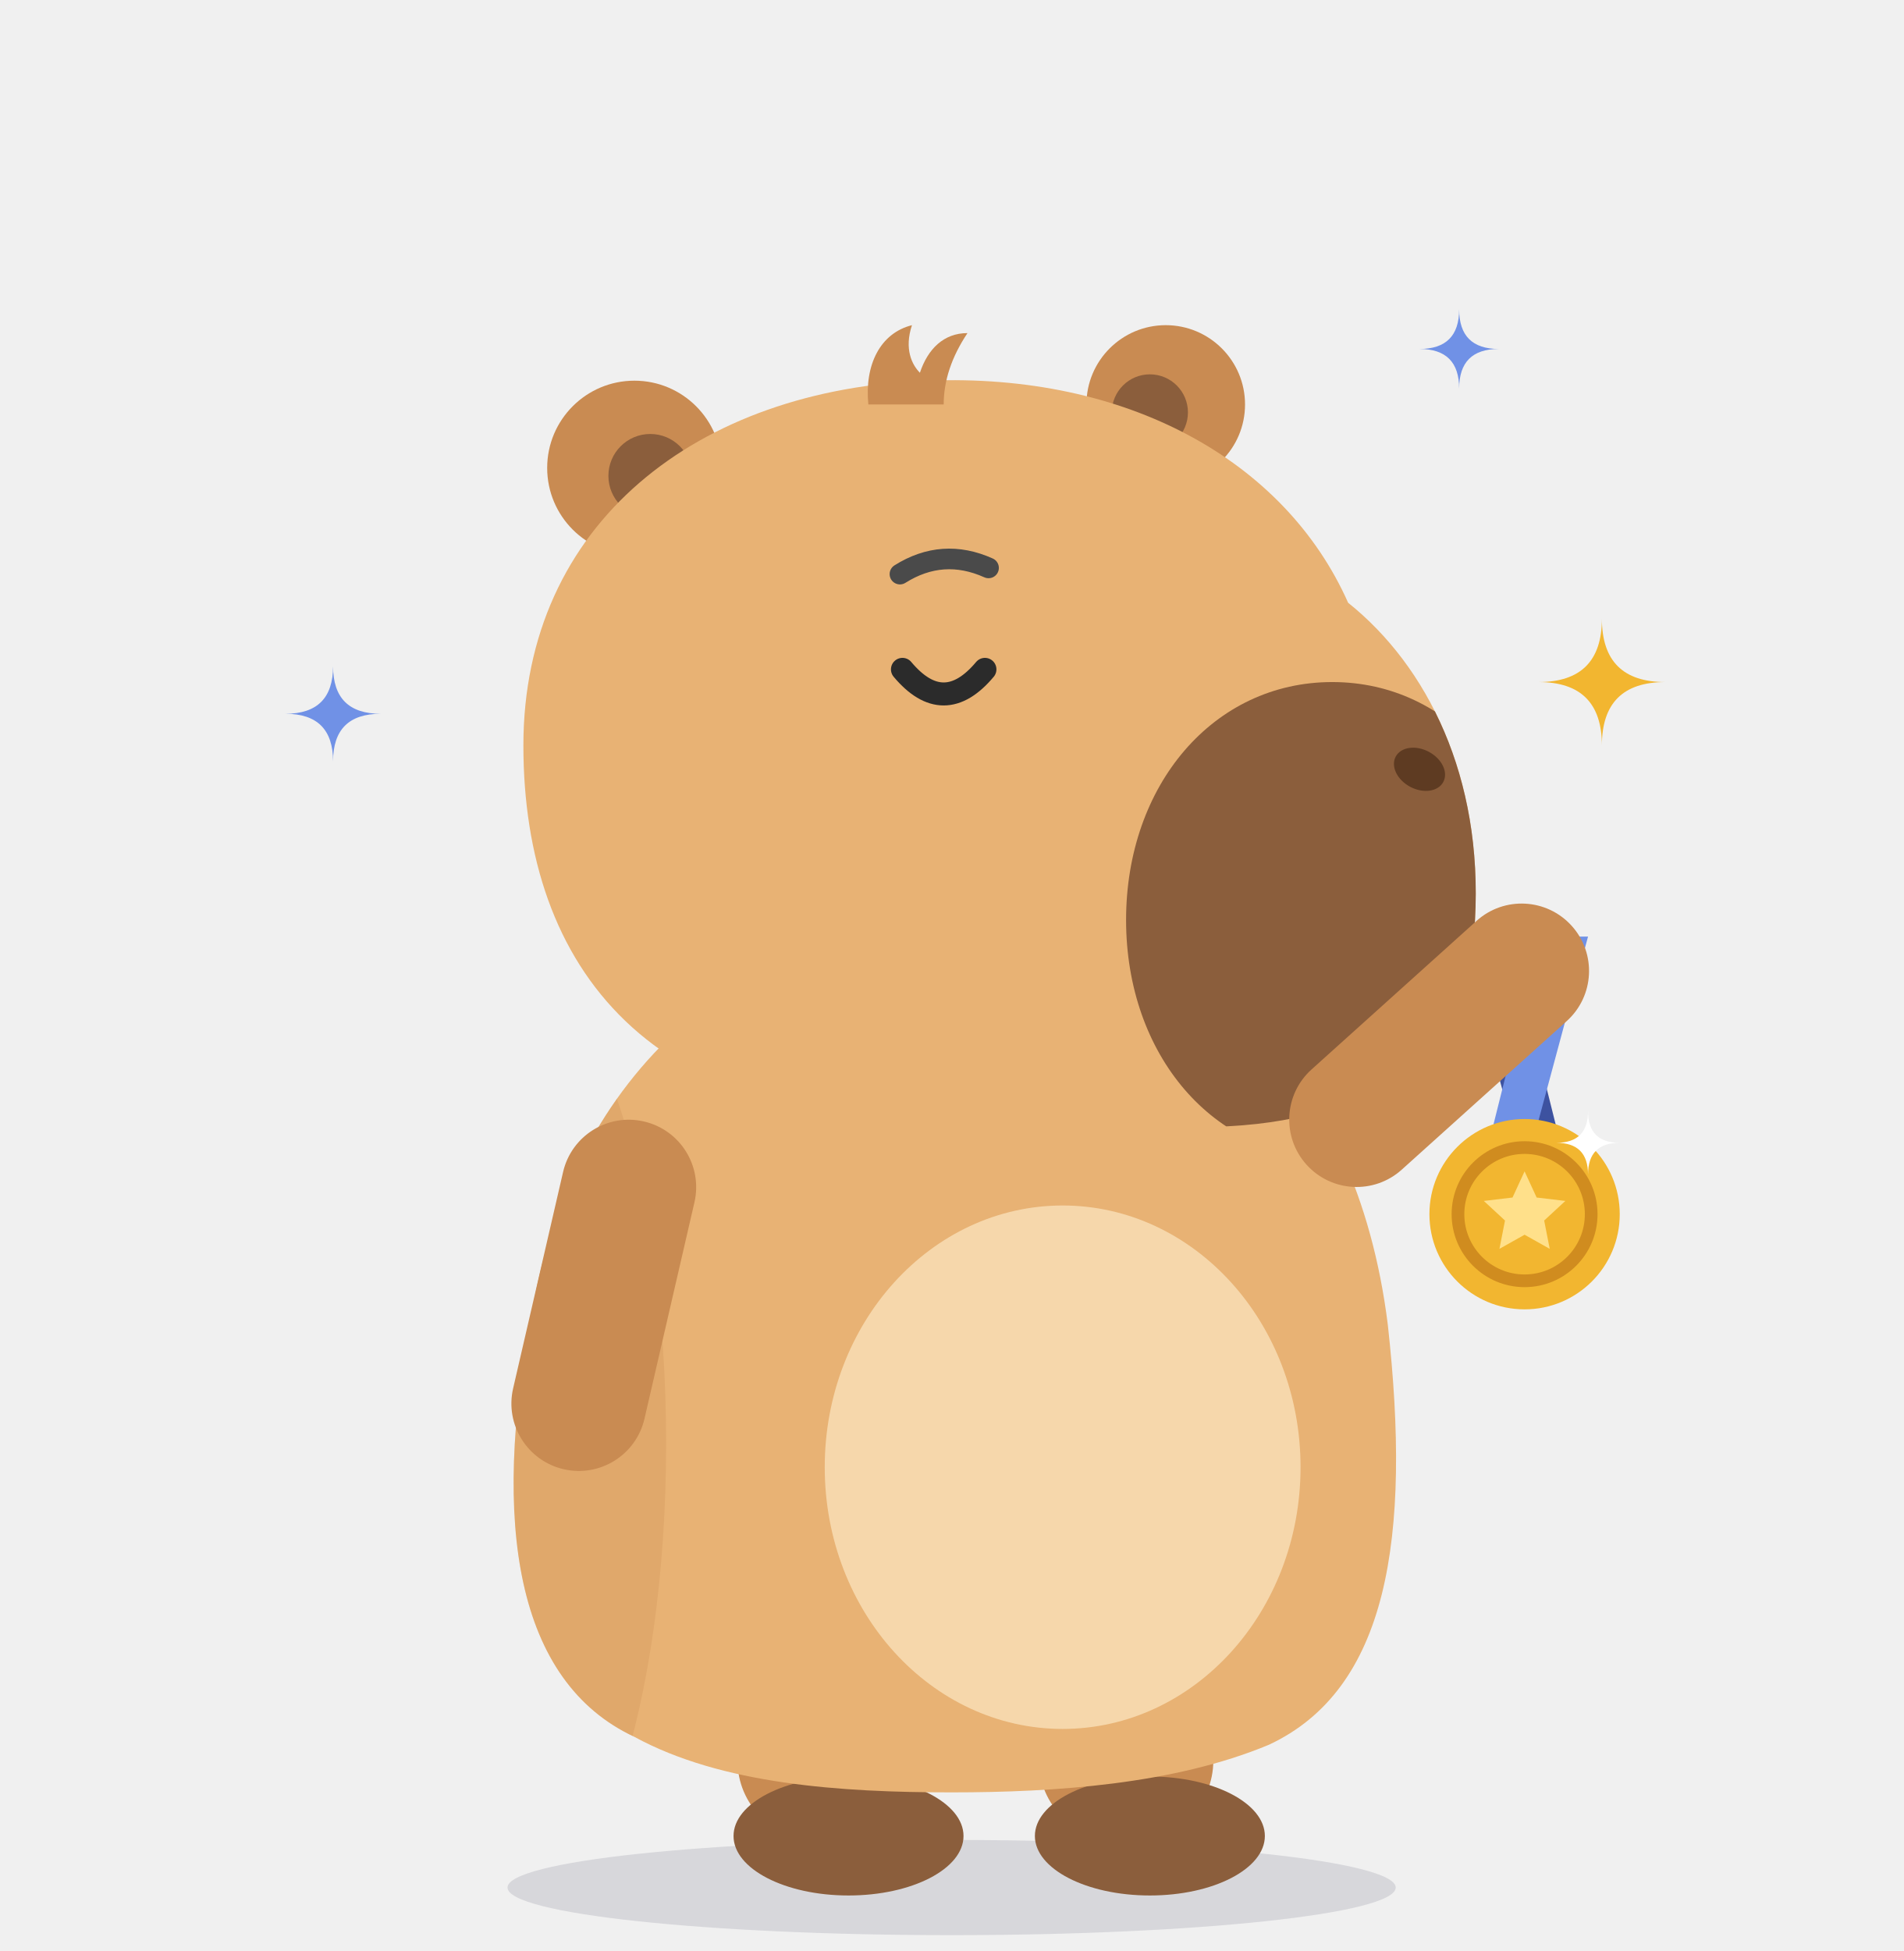
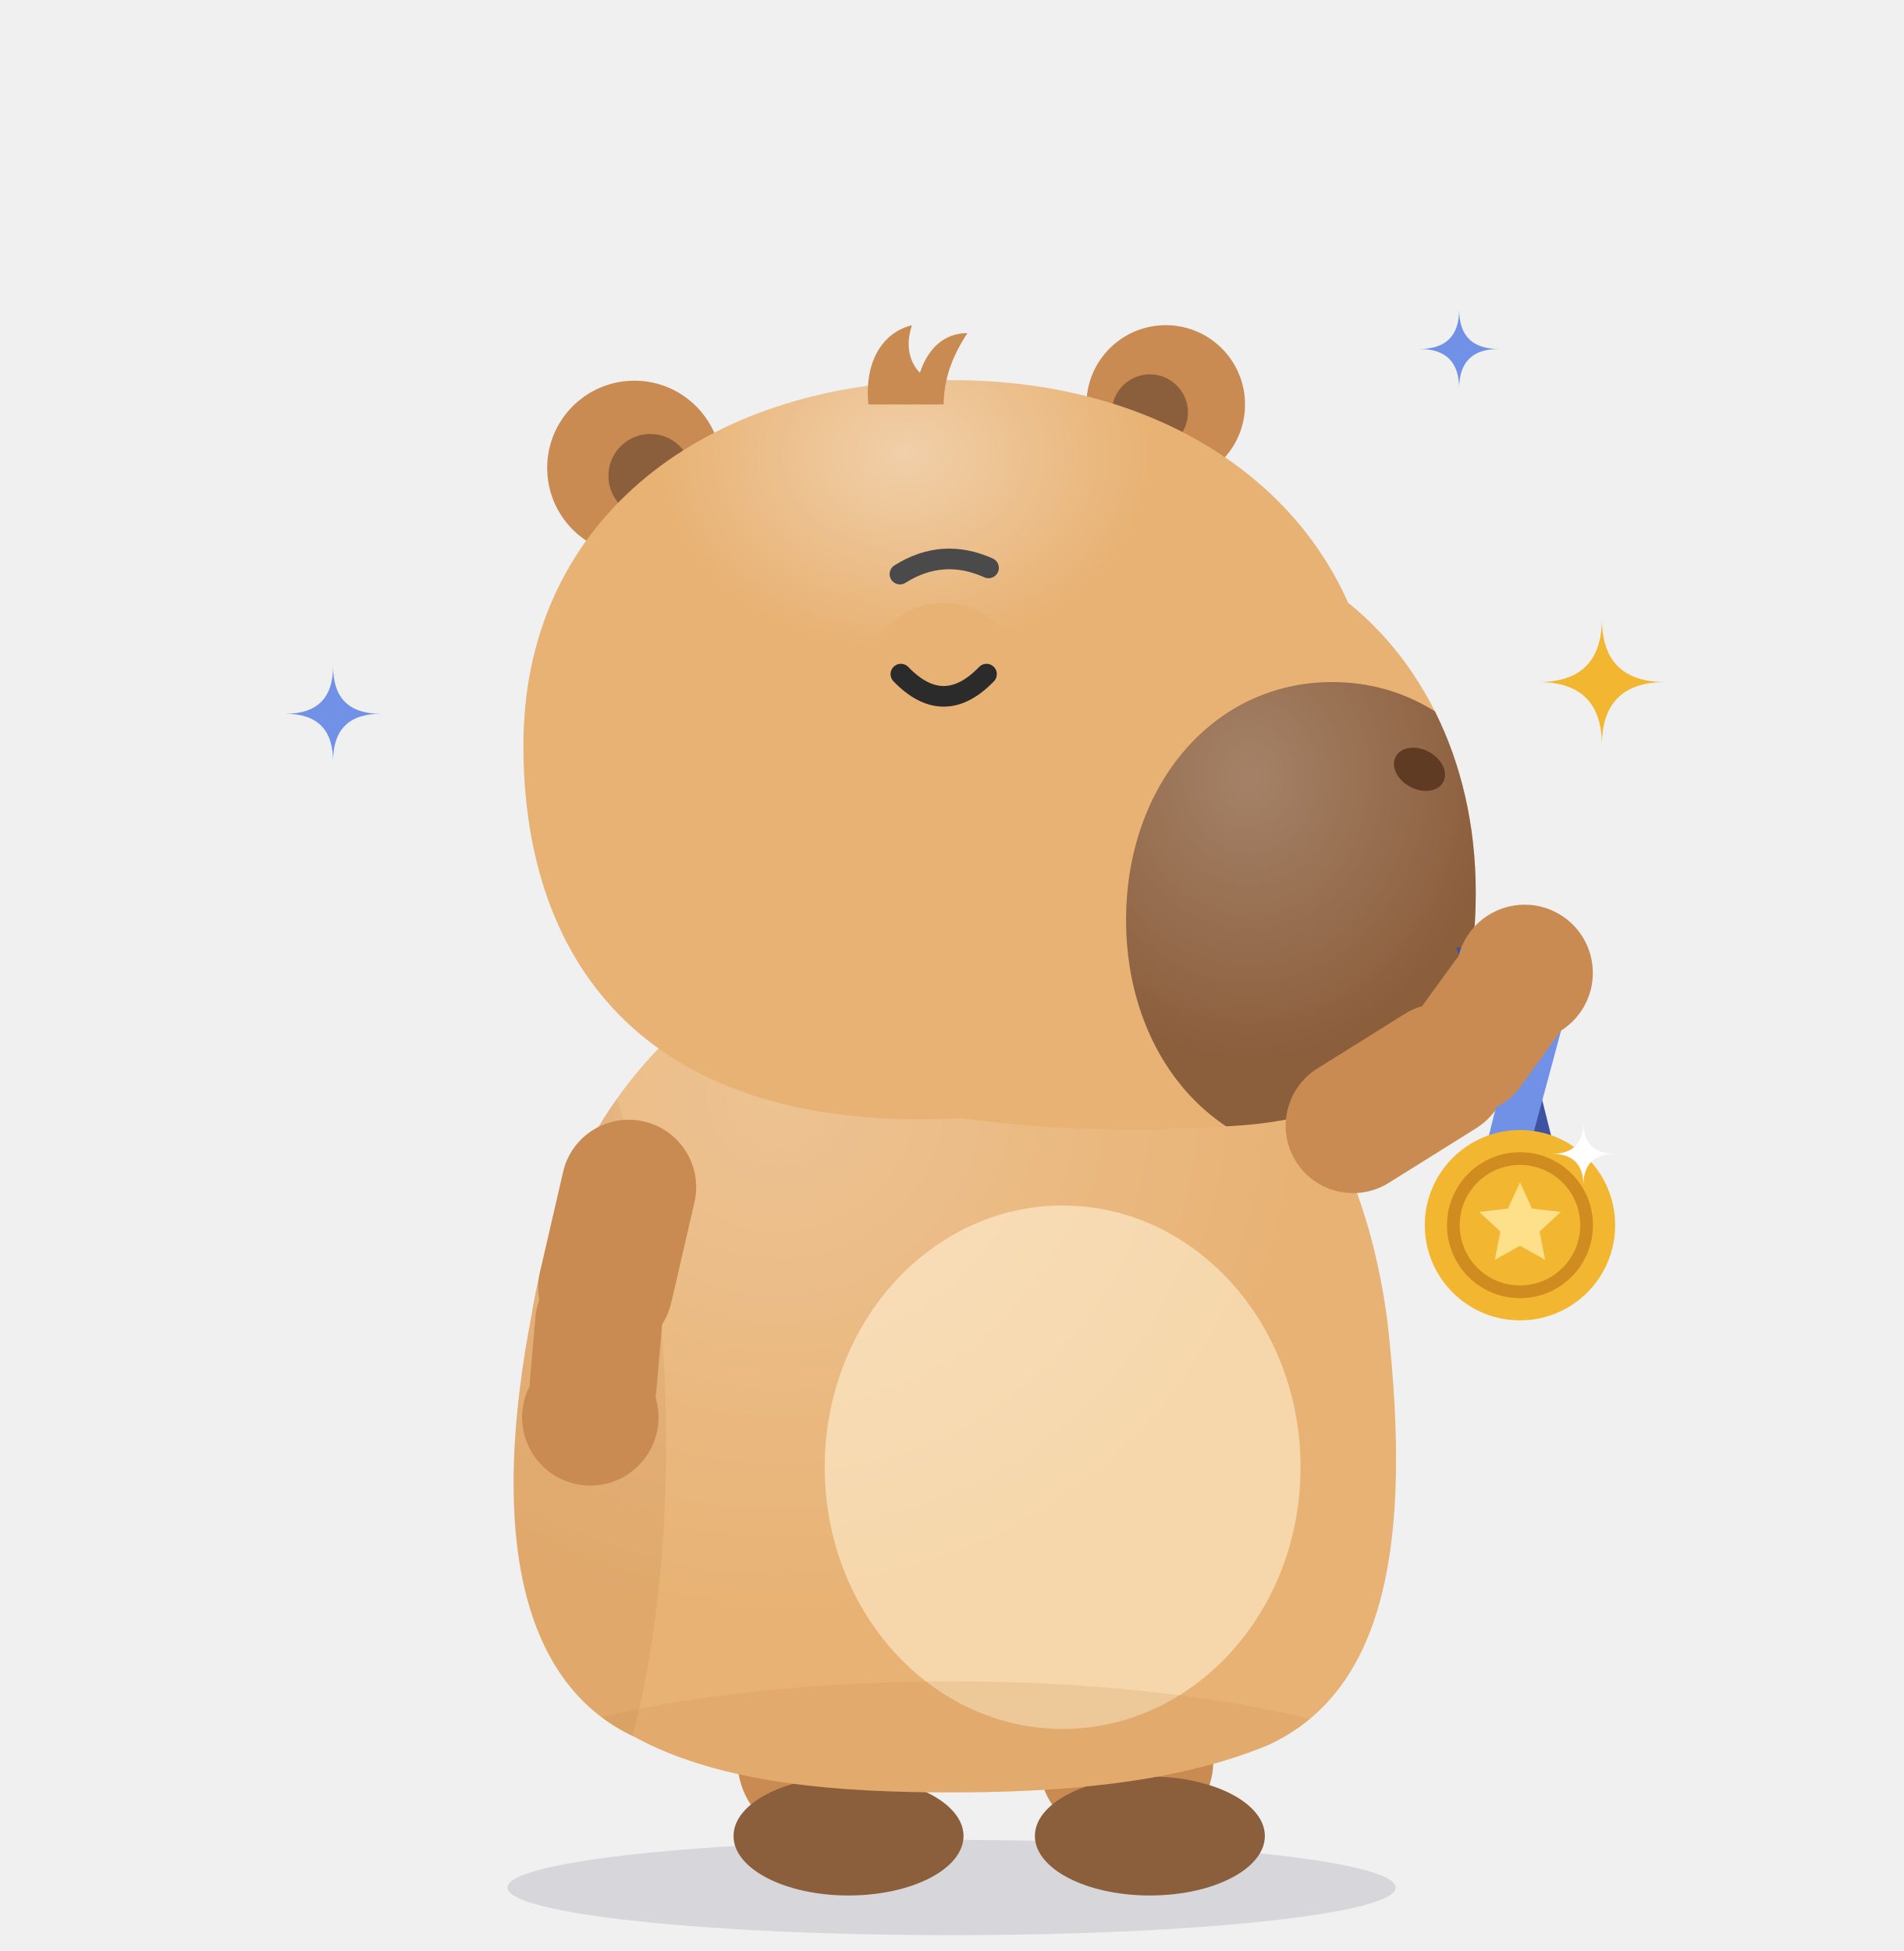
<svg xmlns="http://www.w3.org/2000/svg" viewBox="-20 -26 240 246" width="480" height="492">
  <defs>
    <clipPath id="mascot-body-_R_0_">
      <path d="M103 90C131 90 151 109 155 141C158 168 155 187 140 194C128 199 113 200 100 200C86 200 71 199 60 193C45 186 42 166 47 140C52 109 74 90 103 90Z" />
    </clipPath>
    <clipPath id="mascot-body-_R_0_-head">
      <path d="M97 22C122 21 142 32 150 50C160 58 167 72 166 90C165 106 154 115 135 116C119 117 109 116 101 115C62 117 46 96 46 68C46 40 68 23 97 22Z" />
    </clipPath>
+     <clipPath id="mascot-body-_R_0_-eye">
+       <circle r="10" />
+     </clipPath>
+     <radialGradient id="mascot-body-_R_0_-shine" cx="0.4" cy="0.1" r="0.26">
+       <stop offset="0" stop-color="#FFFFFF" stop-opacity="0.38" />
+       <stop offset="1" stop-color="#FFFFFF" stop-opacity="0" />
+     </radialGradient>
+     <radialGradient id="mascot-body-_R_0_-soft" cx="0.3" cy="0.2" r="0.6">
+       <stop offset="0" stop-color="#FFFFFF" stop-opacity="0.22" />
+       <stop offset="1" stop-color="#FFFFFF" stop-opacity="0" />
+     </radialGradient>
  </defs>
  <g data-layer="scene-back" />
  <g transform="translate(100 212)">
    <g>
      <g data-part="shadow">
        <g transform="translate(-100 -212)">
          <ellipse cx="100" cy="212" rx="56" ry="6" fill="rgba(27, 33, 66, 0.12)" />
        </g>
      </g>
    </g>
  </g>
  <g transform="translate(0 0)">
    <g transform="translate(100 212)">
      <g>
        <g data-part="whole">
          <g transform="translate(-100 -212)">
            <g>
              <g transform="translate(84 186)">
                <g>
                  <g data-part="leg-left">
                    <rect x="-11" y="-10" width="22" height="30" rx="10" fill="#C98B52" />
                    <ellipse cx="3" cy="19.5" rx="14.5" ry="7.5" fill="#8B5E3C" />
                  </g>
                </g>
              </g>
              <g transform="translate(122 186)">
                <g>
                  <g data-part="leg-right">
                    <rect x="-11" y="-10" width="22" height="30" rx="10" fill="#C98B52" />
                    <ellipse cx="3" cy="19.5" rx="14.5" ry="7.5" fill="#8B5E3C" />
                  </g>
                </g>
              </g>
              <g transform="translate(100 211)">
                <g>
                  <g data-part="torso">
                    <g transform="translate(-100 -211)">
                      <path d="M103 90C131 90 151 109 155 141C158 168 155 187 140 194C128 199 113 200 100 200C86 200 71 199 60 193C45 186 42 166 47 140C52 109 74 90 103 90Z" fill="#E8B274" />
                      <g clip-path="url(#mascot-body-_R_0_)">
                        <ellipse cx="114" cy="159" rx="30" ry="33" fill="#F6D7AB" />
                        <ellipse cx="44" cy="156" rx="20" ry="60" fill="#C98B52" opacity="0.26" />
+                         <ellipse cx="100" cy="206" rx="70" ry="20" fill="#C98B52" opacity="0.2" />
+                         <path d="M103 90C131 90 151 109 155 141C158 168 155 187 140 194C128 199 113 200 100 200C86 200 71 199 60 193C45 186 42 166 47 140C52 109 74 90 103 90Z" fill="url(#mascot-body-_R_0_-soft)" />
                      </g>
                      <g transform="translate(102 112)">
                        <g>
                          <g data-part="head">
                            <g transform="translate(-102 -112)">
-                               <g>
-                                 <circle cx="60" cy="33" r="11" fill="#C98B52" />
-                                 <circle cx="62" cy="34" r="5.28" fill="#8B5E3C" />
+                               <g transform="translate(63.3 41.25)">
+                                 <g>
+                                   <g data-part="ear">
+                                     <g transform="translate(-63.3 -41.25)">
+                                       <circle cx="60" cy="33" r="11" fill="#C98B52" />
+                                       <circle cx="62" cy="34" r="5.28" fill="#8B5E3C" />
+                                     </g>
+                                   </g>
+                                 </g>
                              </g>
-                               <g>
-                                 <circle cx="127" cy="25" r="10" fill="#C98B52" />
-                                 <circle cx="125" cy="26" r="4.8" fill="#8B5E3C" />
+                               <g transform="translate(124 32.5)">
+                                 <g>
+                                   <g data-part="ear">
+                                     <g transform="translate(-124 -32.5)">
+                                       <circle cx="127" cy="25" r="10" fill="#C98B52" />
+                                       <circle cx="125" cy="26" r="4.8" fill="#8B5E3C" />
+                                     </g>
+                                   </g>
+                                 </g>
                              </g>
                              <path d="M97 22C122 21 142 32 150 50C160 58 167 72 166 90C165 106 154 115 135 116C119 117 109 116 101 115C62 117 46 96 46 68C46 40 68 23 97 22Z" fill="#E8B274" />
-                               <path d="M89.5 25C89 20 91 16 95 15C94 18 95 20 96 21C97 18 99 16 102 16C100 19 99 22 99 25Z" fill="#C98B52" />
-                               <path d="M148 60C163 60 174 73 174 90C174 107 163 120 148 120C133 120 122 107 122 90C122 73 133 60 148 60Z" fill="#8B5E3C" clip-path="url(#mascot-body-_R_0_-head)" />
+                               <path d="M97 22C122 21 142 32 150 50C160 58 167 72 166 90C165 106 154 115 135 116C119 117 109 116 101 115C62 117 46 96 46 68C46 40 68 23 97 22Z" fill="url(#mascot-body-_R_0_-shine)" />
+                               <g transform="translate(94.5 25)">
+                                 <g>
+                                   <g data-part="tuft">
+                                     <g transform="translate(-94.5 -25)">
+                                       <path d="M89.5 25C89 20 91 16 95 15C94 18 95 20 96 21C97 18 99 16 102 16C100 19 99 22 99 25Z" fill="#C98B52" />
+                                     </g>
+                                   </g>
+                                 </g>
+                               </g>
+                               <g clip-path="url(#mascot-body-_R_0_-head)">
+                                 <path d="M148 60C163 60 174 73 174 90C174 107 163 120 148 120C133 120 122 107 122 90C122 73 133 60 148 60Z" fill="#8B5E3C" />
+                                 <path d="M148 60C163 60 174 73 174 90C174 107 163 120 148 120C133 120 122 107 122 90C122 73 133 60 148 60Z" fill="url(#mascot-body-_R_0_-soft)" />
+                               </g>
                              <ellipse cx="159" cy="71" rx="3.4" ry="2.5" transform="rotate(28 159 71)" fill="#5E3B22" />
                              <g transform="translate(99 60)">
-                                 <g>
+                                 <g transform="translate(0 0) rotate(0)">
                                  <g data-part="eyes">
                                    <g transform="translate(-99 -60)">
                                      <g transform="translate(99 60)">
-                                         <path d="M-5.2 -1.6Q0 4.6 5.2 -1.6" fill="none" stroke="#2B2B2B" stroke-linecap="round" stroke-linejoin="round" stroke-width="2.9" />
+                                         <g clip-path="url(#mascot-body-_R_0_-eye)">
+                                           <ellipse rx="4.8" ry="6.6" fill="#2B2B2B" transform="scale(1)" />
+                                           <circle cx="1.8" cy="-2.9" r="1.7" fill="#FFFFFF" opacity="0" />
+                                           <g transform="translate(0 0)">
+                                             <path d="M-11 24H11V10Q0 4 -11 10Z" fill="#E8B274" />
+                                           </g>
+                                           <g transform="translate(0 14)">
+                                             <g data-part="lid">
+                                               <path d="M-11 -24H11V-8.5Q0 -5.5 -11 -8.5Z" fill="#E8B274" />
+                                             </g>
+                                           </g>
+                                         </g>
+                                         <path d="M-5.4 0.6Q0 3.4 5.4 0.6" fill="none" stroke="#2B2B2B" stroke-width="2.6" stroke-linecap="round" opacity="0" />
+                                         <path d="M-5.4 -1Q0 4.6 5.4 -1" fill="none" stroke="#2B2B2B" stroke-width="2.6" stroke-linecap="round" />
                                      </g>
                                    </g>
                                  </g>
                                </g>
                              </g>
                              <g data-part="brows">
                                <path d="M-5.6 1Q0 -2 5.6 1" transform="translate(99 45) rotate(-4)" fill="none" stroke="#4A4A4A" stroke-width="2.6" stroke-linecap="round" />
                              </g>
                            </g>
                          </g>
                        </g>
                      </g>
                      <g transform="translate(60 124)">
                        <g transform="translate(-0.6 -0.8) rotate(13)">
                          <g data-part="arm-left">
-                             <rect x="-8.5" y="-8" width="17" height="45" rx="8.5" fill="#C98B52" />
+                             <rect x="-8.5" y="-8" width="17" height="30" rx="8.5" fill="#C98B52" />
+                             <g transform="translate(0 17)">
+                               <g transform="rotate(-8)">
+                                 <g data-part="forearm-left">
+                                   <rect x="-8" y="-7" width="16" height="24" rx="8" fill="#C98B52" />
+                                   <circle cy="13" r="8.6" fill="#C98B52" />
+                                 </g>
+                               </g>
+                             </g>
                          </g>
                        </g>
                      </g>
                      <g transform="translate(145 124)">
-                         <g transform="translate(5.7 -8.5) rotate(-132)">
+                         <g transform="translate(5.2 -7.8) rotate(-122)">
                          <g data-part="arm-right">
-                             <g transform="translate(0 29) rotate(132)" data-prop="medal">
-                               <g>
-                                 <path d="M-8 -4L-1 22L4 20L-2 -4Z" fill="#3D52A0" />
-                                 <path d="M8 -4L1 22L-4 20L2 -4Z" fill="#7091E6" />
-                                 <circle cx="0" cy="31" r="12" fill="#F2B630" />
-                                 <circle cx="0" cy="31" r="8.4" fill="none" stroke="#D08C1F" stroke-width="1.6" />
-                                 <path d="M0.00 25.60L1.52 28.90L5.14 29.33L2.47 31.80L3.17 35.37L0.00 33.59L-3.17 35.37L-2.47 31.80L-5.14 29.33L-1.52 28.90Z" fill="#FFE08A" />
-                                 <path d="M8 18Q8 22 12 22Q8 22 8 26Q8 22 4 22Q8 22 8 18Z" fill="#FFFFFF" />
+                             <rect x="-8.5" y="-8" width="17" height="30" rx="8.5" fill="#C98B52" />
+                             <g transform="translate(0 17)">
+                               <g transform="rotate(-22)">
+                                 <g data-part="forearm-right">
+                                   <g transform="translate(0 12) rotate(144)" data-prop="medal">
+                                     <g>
+                                       <path d="M-8 -4L-1 22L4 20L-2 -4Z" fill="#3D52A0" />
+                                       <path d="M8 -4L1 22L-4 20L2 -4Z" fill="#7091E6" />
+                                       <circle cx="0" cy="31" r="12" fill="#F2B630" />
+                                       <circle cx="0" cy="31" r="8.4" fill="none" stroke="#D08C1F" stroke-width="1.6" />
+                                       <path d="M0.00 25.60L1.52 28.90L5.14 29.33L2.47 31.80L3.17 35.37L0.00 33.59L-3.17 35.37L-2.47 31.80L-5.14 29.33L-1.52 28.90Z" fill="#FFE08A" />
+                                       <path d="M8 18Q8 22 12 22Q8 22 8 26Q8 22 4 22Q8 22 8 18Z" fill="#FFFFFF" />
+                                     </g>
+                                   </g>
+                                   <rect x="-8" y="-7" width="16" height="24" rx="8" fill="#C98B52" />
+                                   <circle cy="13" r="8.6" fill="#C98B52" />
+                                 </g>
                              </g>
                            </g>
-                             <rect x="-8.5" y="-8" width="17" height="45" rx="8.5" fill="#C98B52" />
                          </g>
                        </g>
                      </g>
                    </g>
                  </g>
                </g>
              </g>
            </g>
          </g>
        </g>
      </g>
    </g>
  </g>
  <g data-layer="scene-front" />
  <g data-layer="fx">
    <g data-scene="sparkles">
      <path d="M182 52Q182 60 190 60Q182 60 182 68Q182 60 174 60Q182 60 182 52Z" fill="#F2B630" />
      <path d="M22 58Q22 64 28 64Q22 64 22 70Q22 64 16 64Q22 64 22 58Z" fill="#7091E6" />
      <path d="M164 13Q164 18 169 18Q164 18 164 23Q164 18 159 18Q164 18 164 13Z" fill="#7091E6" />
    </g>
  </g>
</svg>
